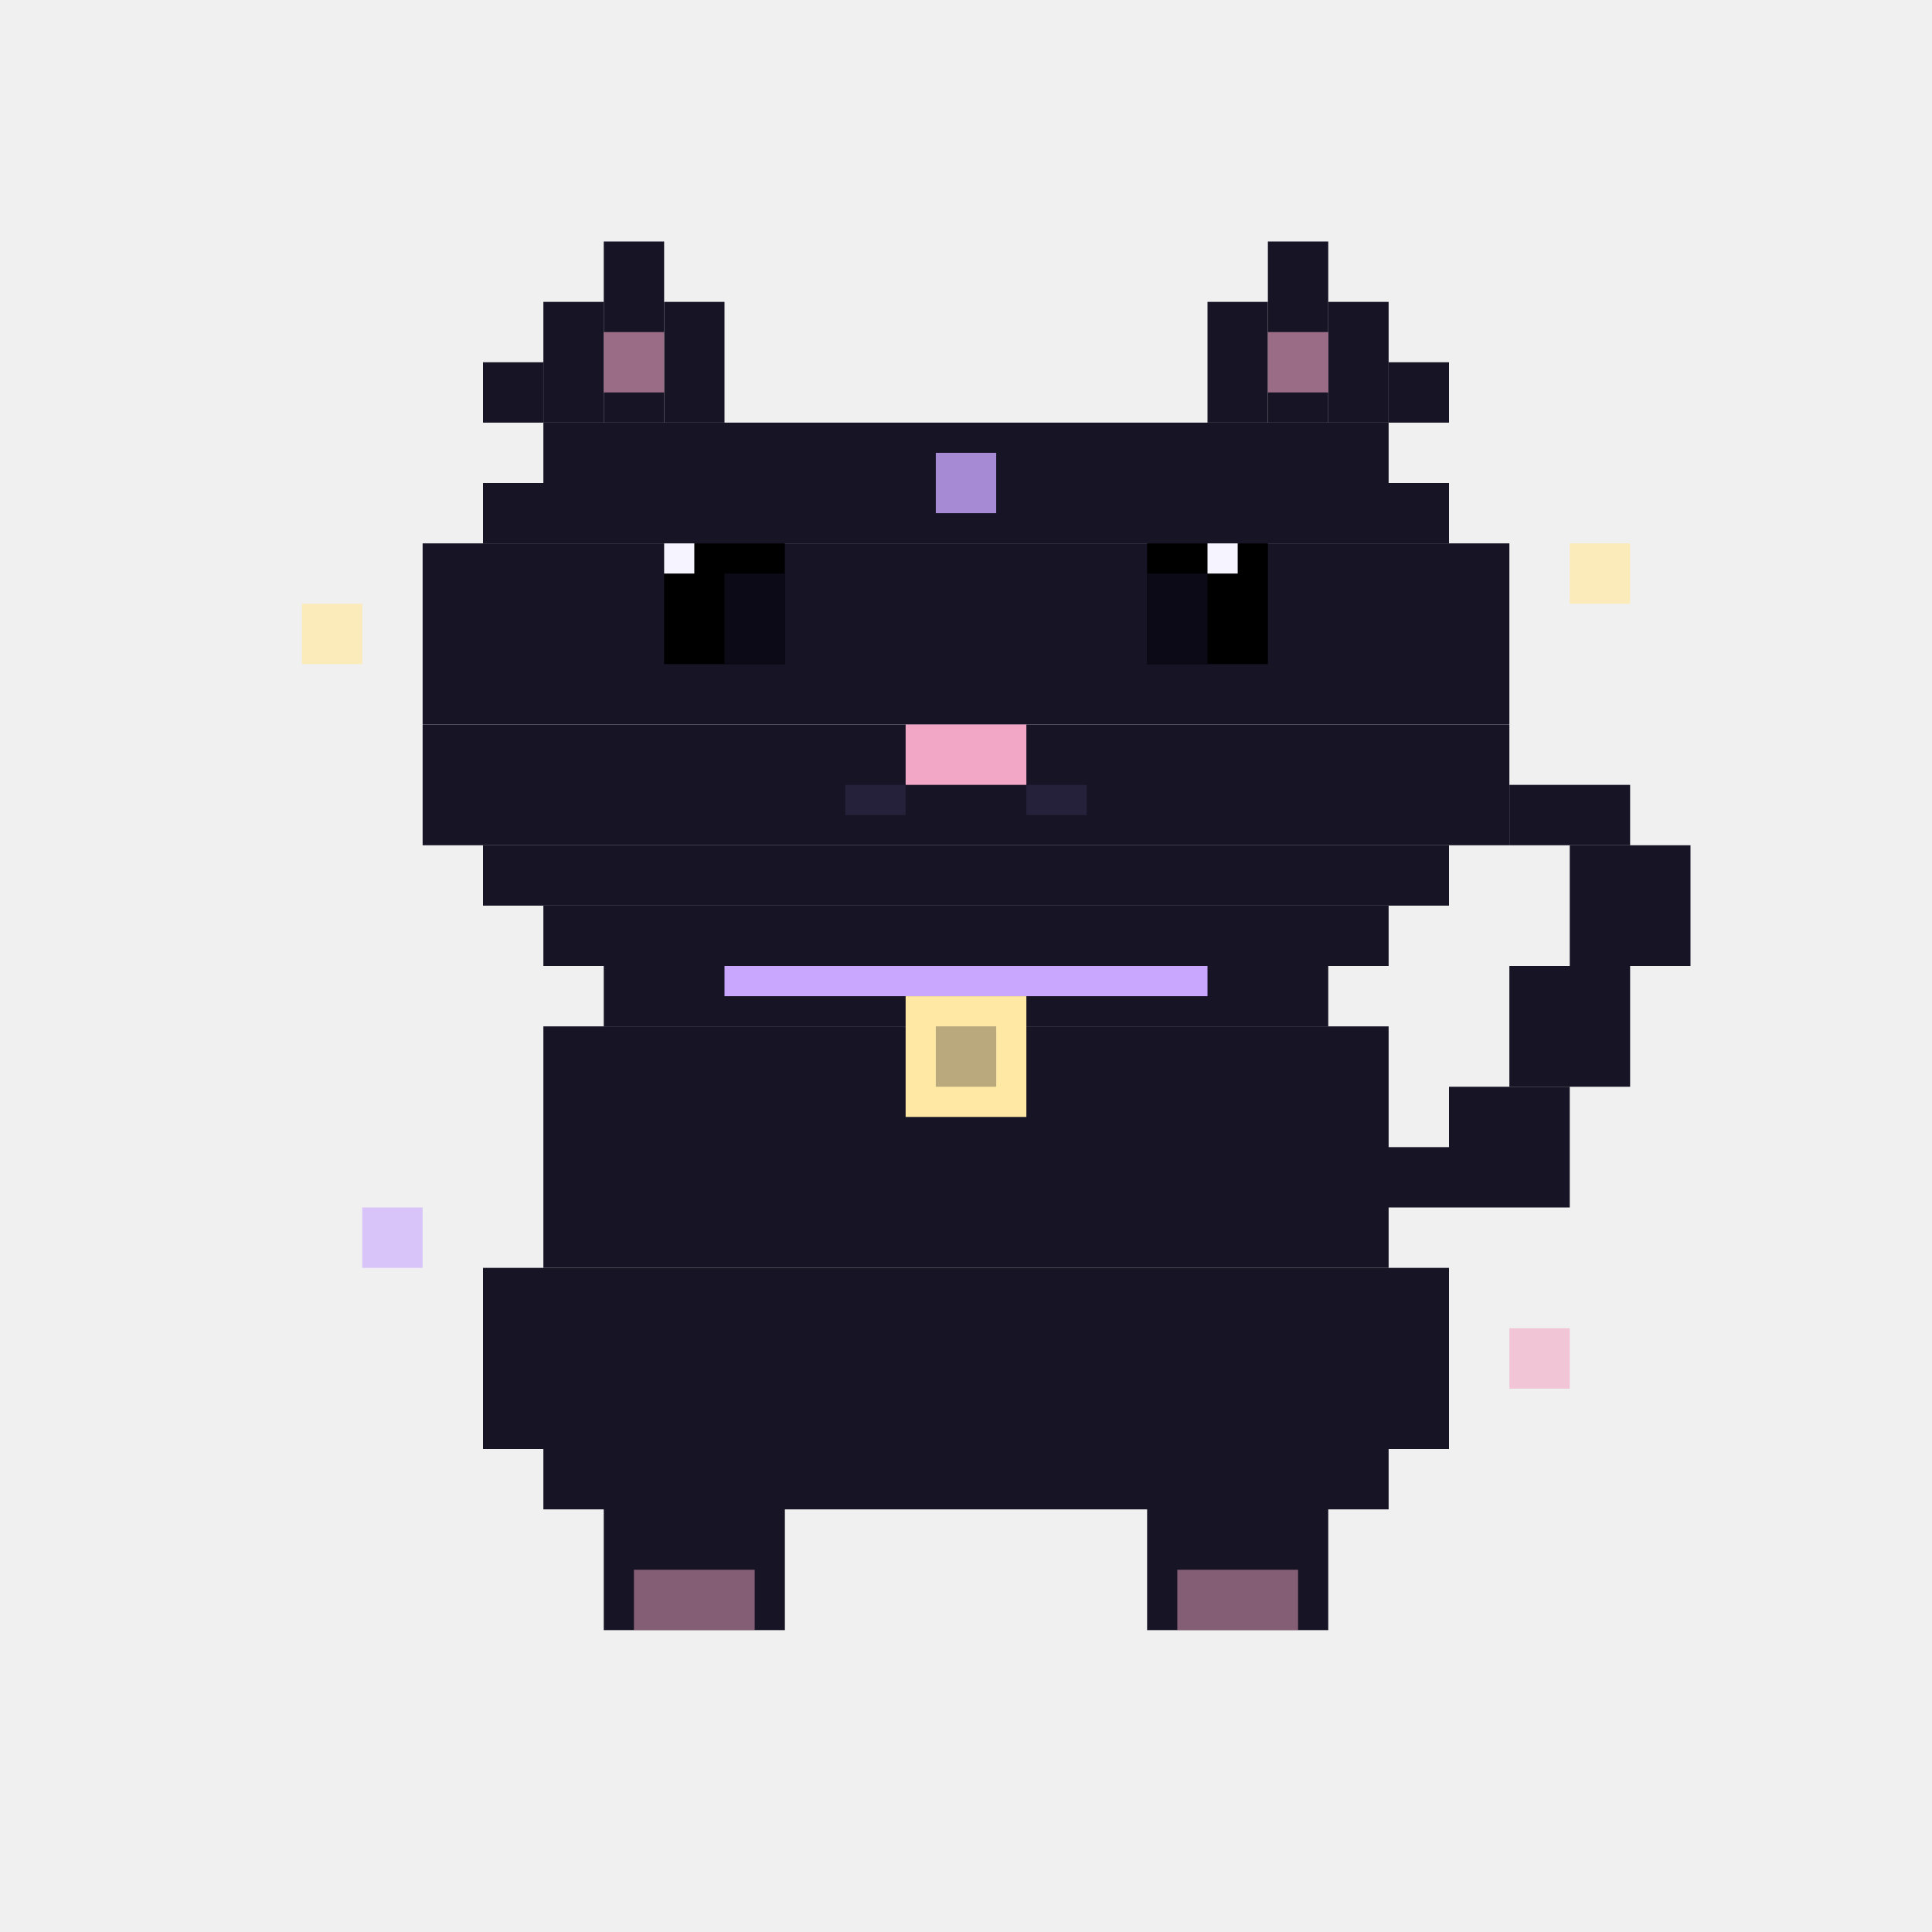
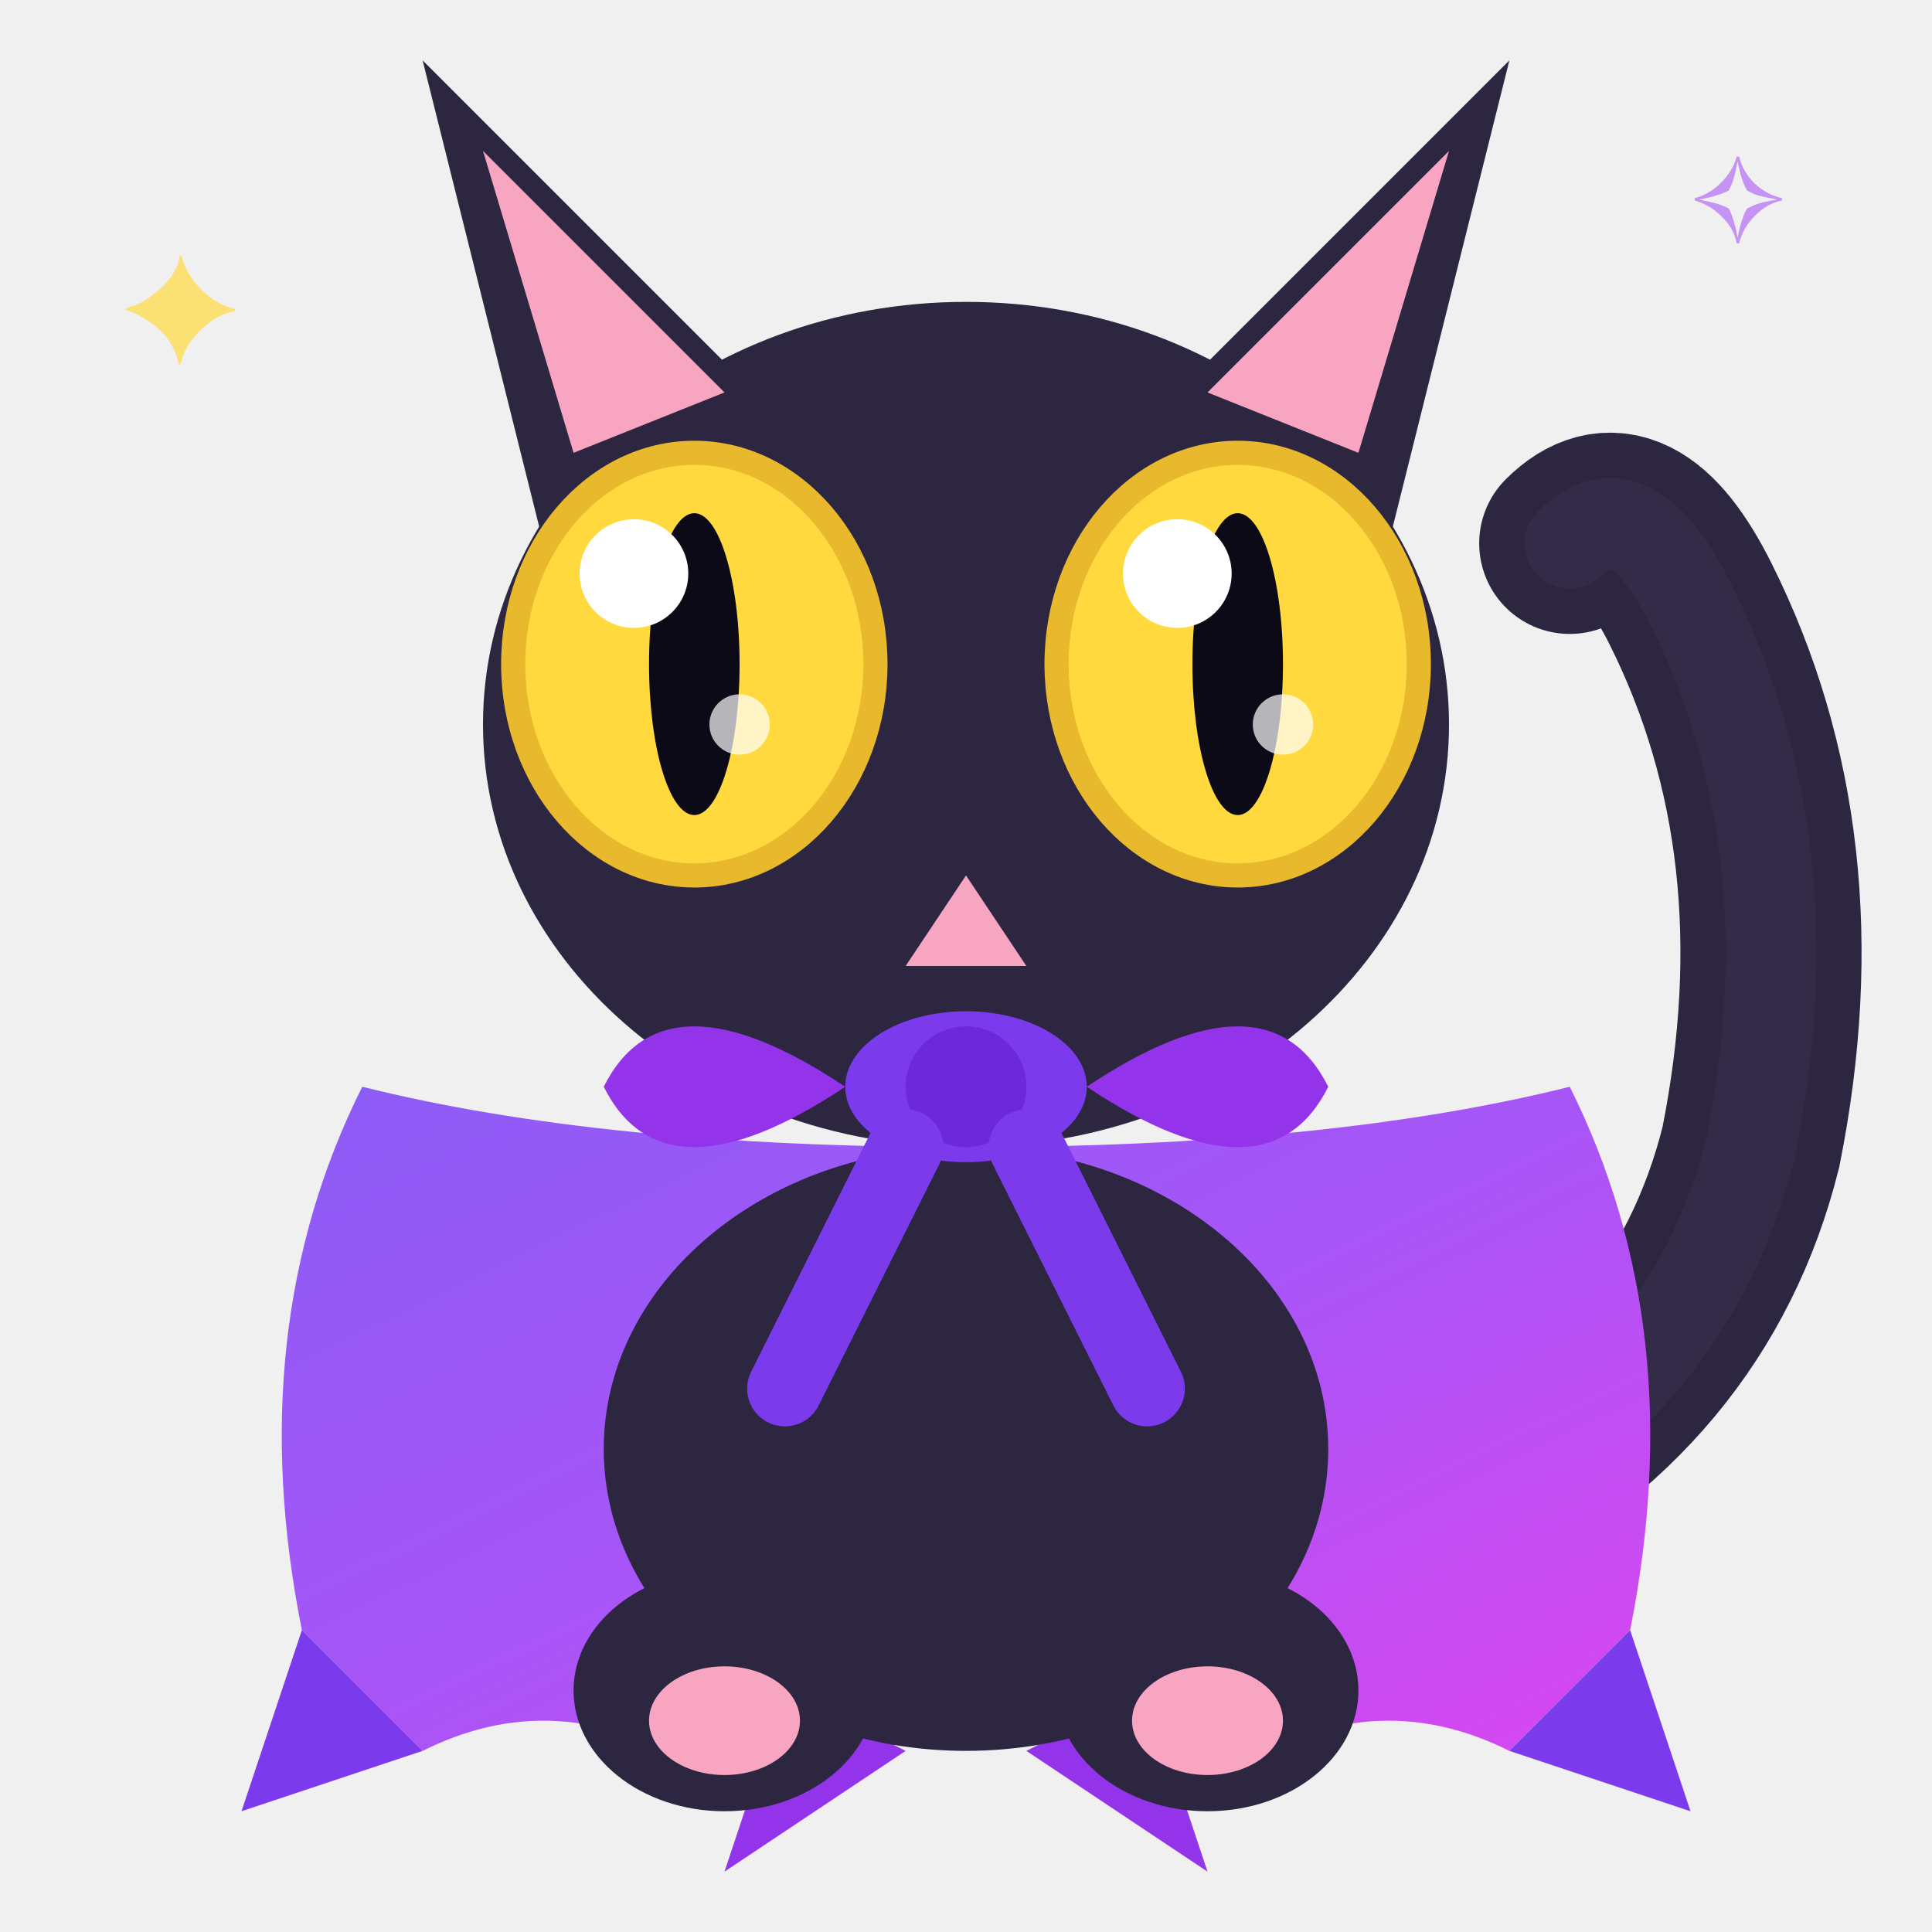
<svg xmlns="http://www.w3.org/2000/svg" width="64" height="64" viewBox="0 0 64 64" fill="none">
-   <g id="black-cat-mascot">
-     <rect x="16" y="12" width="2" height="2" fill="#171425" />
-     <rect x="18" y="10" width="2" height="4" fill="#171425" />
-     <rect x="20" y="8" width="2" height="6" fill="#171425" />
-     <rect x="22" y="10" width="2" height="4" fill="#171425" />
-     <rect x="40" y="10" width="2" height="4" fill="#171425" />
-     <rect x="42" y="8" width="2" height="6" fill="#171425" />
-     <rect x="44" y="10" width="2" height="4" fill="#171425" />
-     <rect x="46" y="12" width="2" height="2" fill="#171425" />
-     <rect x="20" y="11" width="2" height="2" fill="#F1A7C5" opacity="0.6" />
-     <rect x="42" y="11" width="2" height="2" fill="#F1A7C5" opacity="0.6" />
-     <rect x="18" y="14" width="28" height="2" fill="#171425" />
-     <rect x="16" y="16" width="32" height="2" fill="#171425" />
-     <rect x="14" y="18" width="36" height="6" fill="#171425" />
-     <rect x="14" y="24" width="36" height="4" fill="#171425" />
-     <rect x="16" y="28" width="32" height="2" fill="#171425" />
-     <rect x="18" y="30" width="28" height="2" fill="#171425" />
-     <rect x="22" y="18" width="4" height="4" fill="#000000" />
-     <rect x="38" y="18" width="4" height="4" fill="#000000" />
-     <rect x="24" y="19" width="2" height="3" fill="#0B0A16" />
-     <rect x="38" y="19" width="2" height="3" fill="#0B0A16" />
-     <rect x="22" y="18" width="1" height="1" fill="#F6F4FF" />
-     <rect x="40" y="18" width="1" height="1" fill="#F6F4FF" />
-     <rect x="30" y="24" width="4" height="2" fill="#F1A7C5" />
-     <rect x="28" y="26" width="2" height="1" fill="#26213A" />
-     <rect x="34" y="26" width="2" height="1" fill="#26213A" />
-     <rect x="20" y="32" width="24" height="2" fill="#171425" />
-     <rect x="18" y="34" width="28" height="8" fill="#171425" />
-     <rect x="16" y="42" width="32" height="6" fill="#171425" />
-     <rect x="18" y="48" width="28" height="2" fill="#171425" />
-     <rect x="20" y="48" width="6" height="6" fill="#171425" />
-     <rect x="38" y="48" width="6" height="6" fill="#171425" />
-     <rect x="21" y="52" width="4" height="2" fill="#F1A7C5" opacity="0.5" />
-     <rect x="39" y="52" width="4" height="2" fill="#F1A7C5" opacity="0.5" />
-     <rect x="44" y="38" width="4" height="2" fill="#171425" />
-     <rect x="48" y="36" width="4" height="4" fill="#171425" />
-     <rect x="50" y="32" width="4" height="4" fill="#171425" />
-     <rect x="52" y="28" width="4" height="4" fill="#171425" />
-     <rect x="50" y="26" width="4" height="2" fill="#171425" />
-     <rect x="24" y="32" width="16" height="1" fill="#C9A7FF" />
-     <rect x="30" y="33" width="4" height="4" fill="#FFE8A3" />
-     <rect x="31" y="34" width="2" height="2" fill="#171425" opacity="0.3" />
-     <rect x="31" y="15" width="2" height="2" fill="#C9A7FF" opacity="0.8" />
-     <rect x="10" y="20" width="2" height="2" fill="#FFE8A3" opacity="0.7" />
-     <rect x="52" y="18" width="2" height="2" fill="#FFE8A3" opacity="0.7" />
-     <rect x="12" y="40" width="2" height="2" fill="#C9A7FF" opacity="0.6" />
-     <rect x="50" y="44" width="2" height="2" fill="#F1A7C5" opacity="0.6" />
-   </g>
+   <defs>
+     <linearGradient id="capeGradient" x1="0%" y1="0%" x2="100%" y2="100%">
+       <stop offset="0%" stop-color="#8B5CF6" />
+       <stop offset="50%" stop-color="#A855F7" />
+       <stop offset="100%" stop-color="#D946EF" />
+     </linearGradient>
+     <linearGradient id="capeShine" x1="0%" y1="0%" x2="100%" y2="0%">
+       <stop offset="0%" stop-color="#C084FC" stop-opacity="0.6" />
+       <stop offset="50%" stop-color="#E879F9" stop-opacity="0.3" />
+       <stop offset="100%" stop-color="#C084FC" stop-opacity="0.6" />
+     </linearGradient>
+   </defs>
+   <path d="M 48 50 Q 56 46 58 38 Q 60 28 56 20 Q 54 16 52 18" stroke="#2D2640" stroke-width="6" stroke-linecap="round" fill="none" />
+   <path d="M 48 50 Q 56 46 58 38 Q 60 28 56 20 Q 54 16 52 18" stroke="#3D3555" stroke-width="3" stroke-linecap="round" fill="none" opacity="0.4" />
+   <path d="M 12 36            Q 8 44 10 54            L 14 58            Q 18 56 22 58            L 26 56            Q 32 58 38 56            L 42 58            Q 46 56 50 58            L 54 54            Q 56 44 52 36            Q 44 38 32 38            Q 20 38 12 36 Z" fill="url(#capeGradient)" />
+   <path d="M 10 54 L 8 60 L 14 58 Z" fill="#7C3AED" />
+   <path d="M 26 56 L 24 62 L 30 58 Z" fill="#9333EA" />
+   <path d="M 38 56 L 40 62 L 34 58 Z" fill="#9333EA" />
+   <path d="M 54 54 L 56 60 L 50 58 Z" fill="#7C3AED" />
+   <ellipse cx="32" cy="48" rx="12" ry="10" fill="#2D2640" />
+   <ellipse cx="32" cy="24" rx="16" ry="14" fill="#2D2640" />
+   <path d="M 18 18 L 14 2 L 26 14 Z" fill="#2D2640" />
+   <path d="M 19 15 L 16 5 L 24 13 Z" fill="#F8A5C2" />
+   <path d="M 46 18 L 50 2 L 38 14 Z" fill="#2D2640" />
+   <path d="M 45 15 L 48 5 L 40 13 Z" fill="#F8A5C2" />
+   <ellipse cx="23" cy="22" rx="6" ry="7" fill="#FFD93D" />
+   <ellipse cx="41" cy="22" rx="6" ry="7" fill="#FFD93D" />
+   <ellipse cx="23" cy="22" rx="6" ry="7" fill="none" stroke="#E8B92D" stroke-width="0.8" />
+   <ellipse cx="41" cy="22" rx="6" ry="7" fill="none" stroke="#E8B92D" stroke-width="0.8" />
+   <ellipse cx="23" cy="22" rx="1.5" ry="5" fill="#0B0A16" />
+   <ellipse cx="41" cy="22" rx="1.5" ry="5" fill="#0B0A16" />
+   <circle cx="21" cy="19" r="1.8" fill="#FFFFFF" />
+   <circle cx="39" cy="19" r="1.8" fill="#FFFFFF" />
+   <circle cx="24.5" cy="24" r="1" fill="#FFFFFF" opacity="0.7" />
+   <circle cx="42.5" cy="24" r="1" fill="#FFFFFF" opacity="0.7" />
+   <path d="M 32 29 L 30 32 L 34 32 Z" fill="#F8A5C2" />
+   <ellipse cx="32" cy="36" rx="4" ry="2.5" fill="#7C3AED" />
+   <circle cx="32" cy="36" r="2" fill="#6D28D9" />
+   <path d="M 28 36 Q 22 32 20 36 Q 22 40 28 36" fill="#9333EA" />
+   <path d="M 36 36 Q 42 32 44 36 Q 42 40 36 36" fill="#9333EA" />
+   <path d="M 30 38 Q 28 42 26 46" stroke="#7C3AED" stroke-width="2.5" stroke-linecap="round" fill="none" />
+   <path d="M 34 38 Q 36 42 38 46" stroke="#7C3AED" stroke-width="2.5" stroke-linecap="round" fill="none" />
+   <ellipse cx="24" cy="56" rx="5" ry="4" fill="#2D2640" />
+   <ellipse cx="40" cy="56" rx="5" ry="4" fill="#2D2640" />
+   <ellipse cx="24" cy="57" rx="2.5" ry="1.8" fill="#F8A5C2" />
+   <ellipse cx="40" cy="57" rx="2.5" ry="1.8" fill="#F8A5C2" />
+   <text x="4" y="12" font-size="5" fill="#FFD93D" opacity="0.7">✦</text>
+   <text x="56" y="8" font-size="4" fill="#A855F7" opacity="0.6">✧</text>
</svg>
